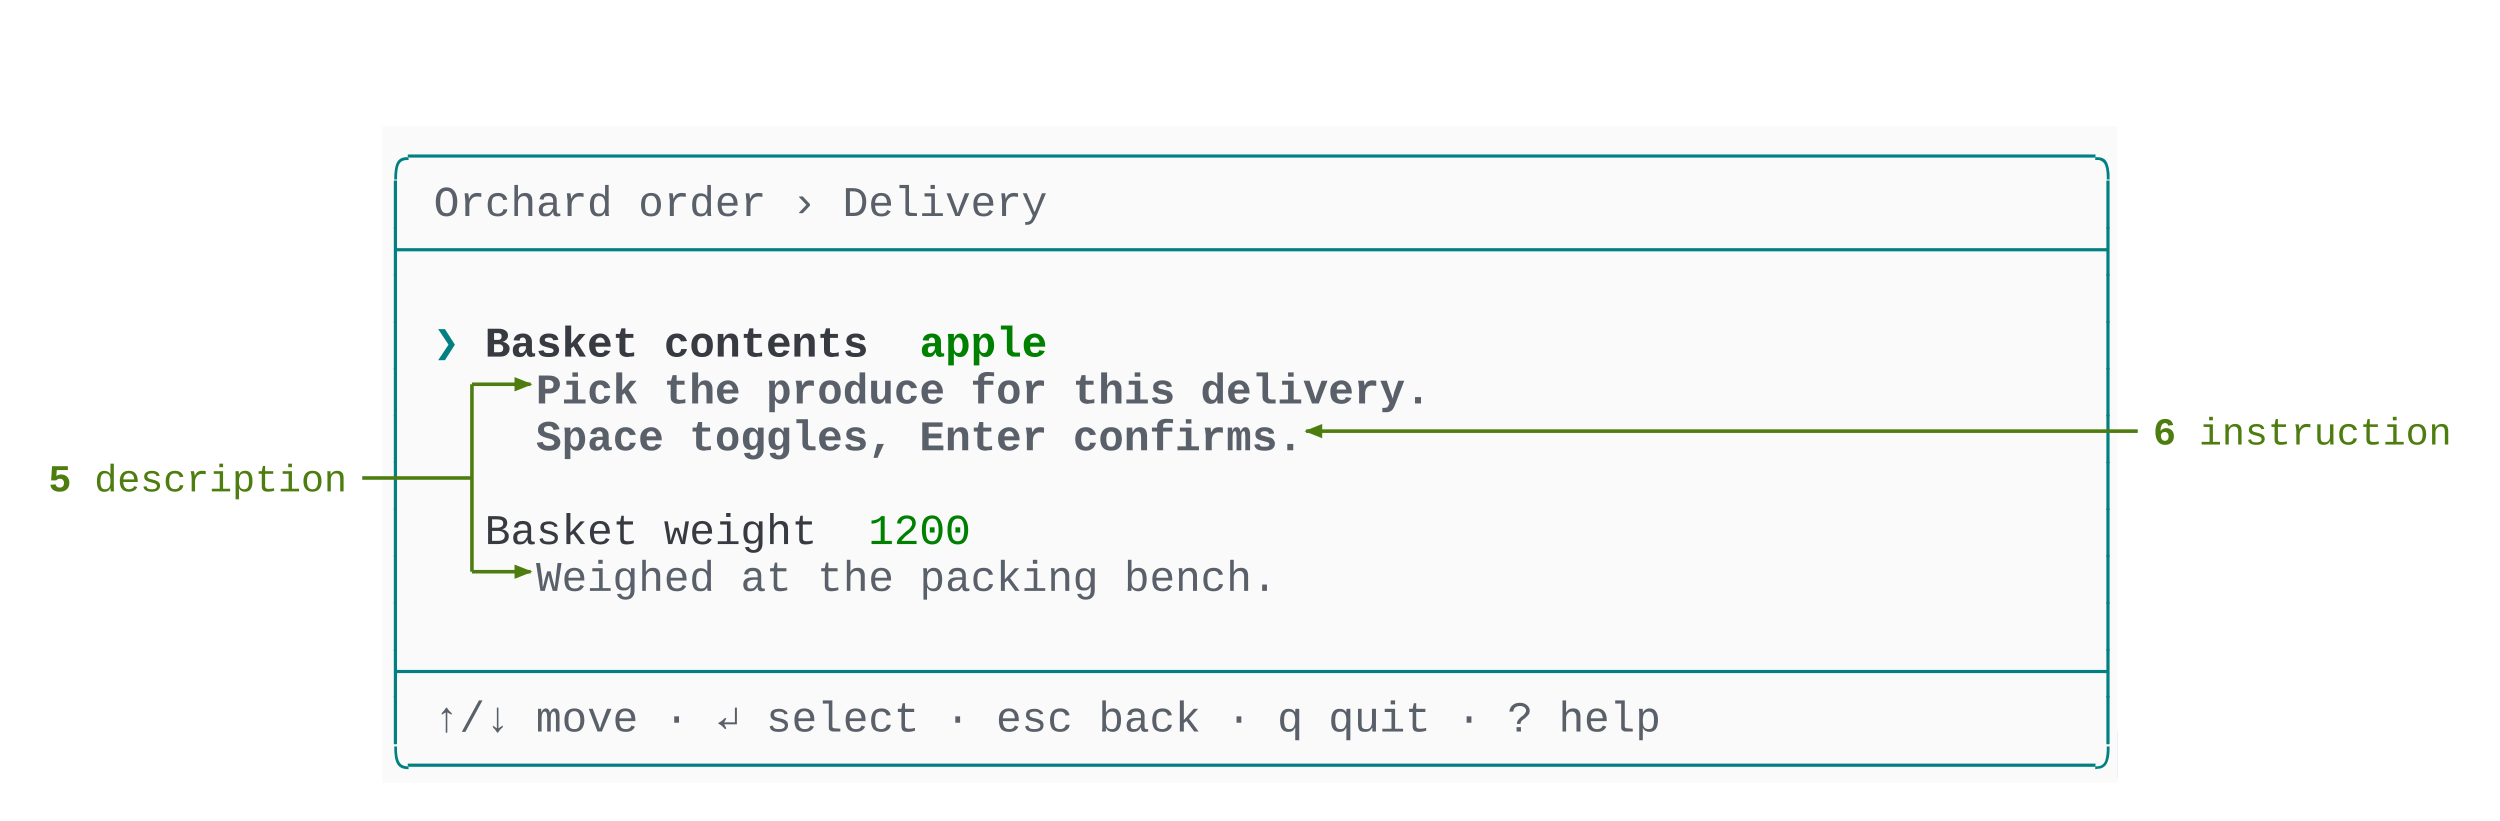
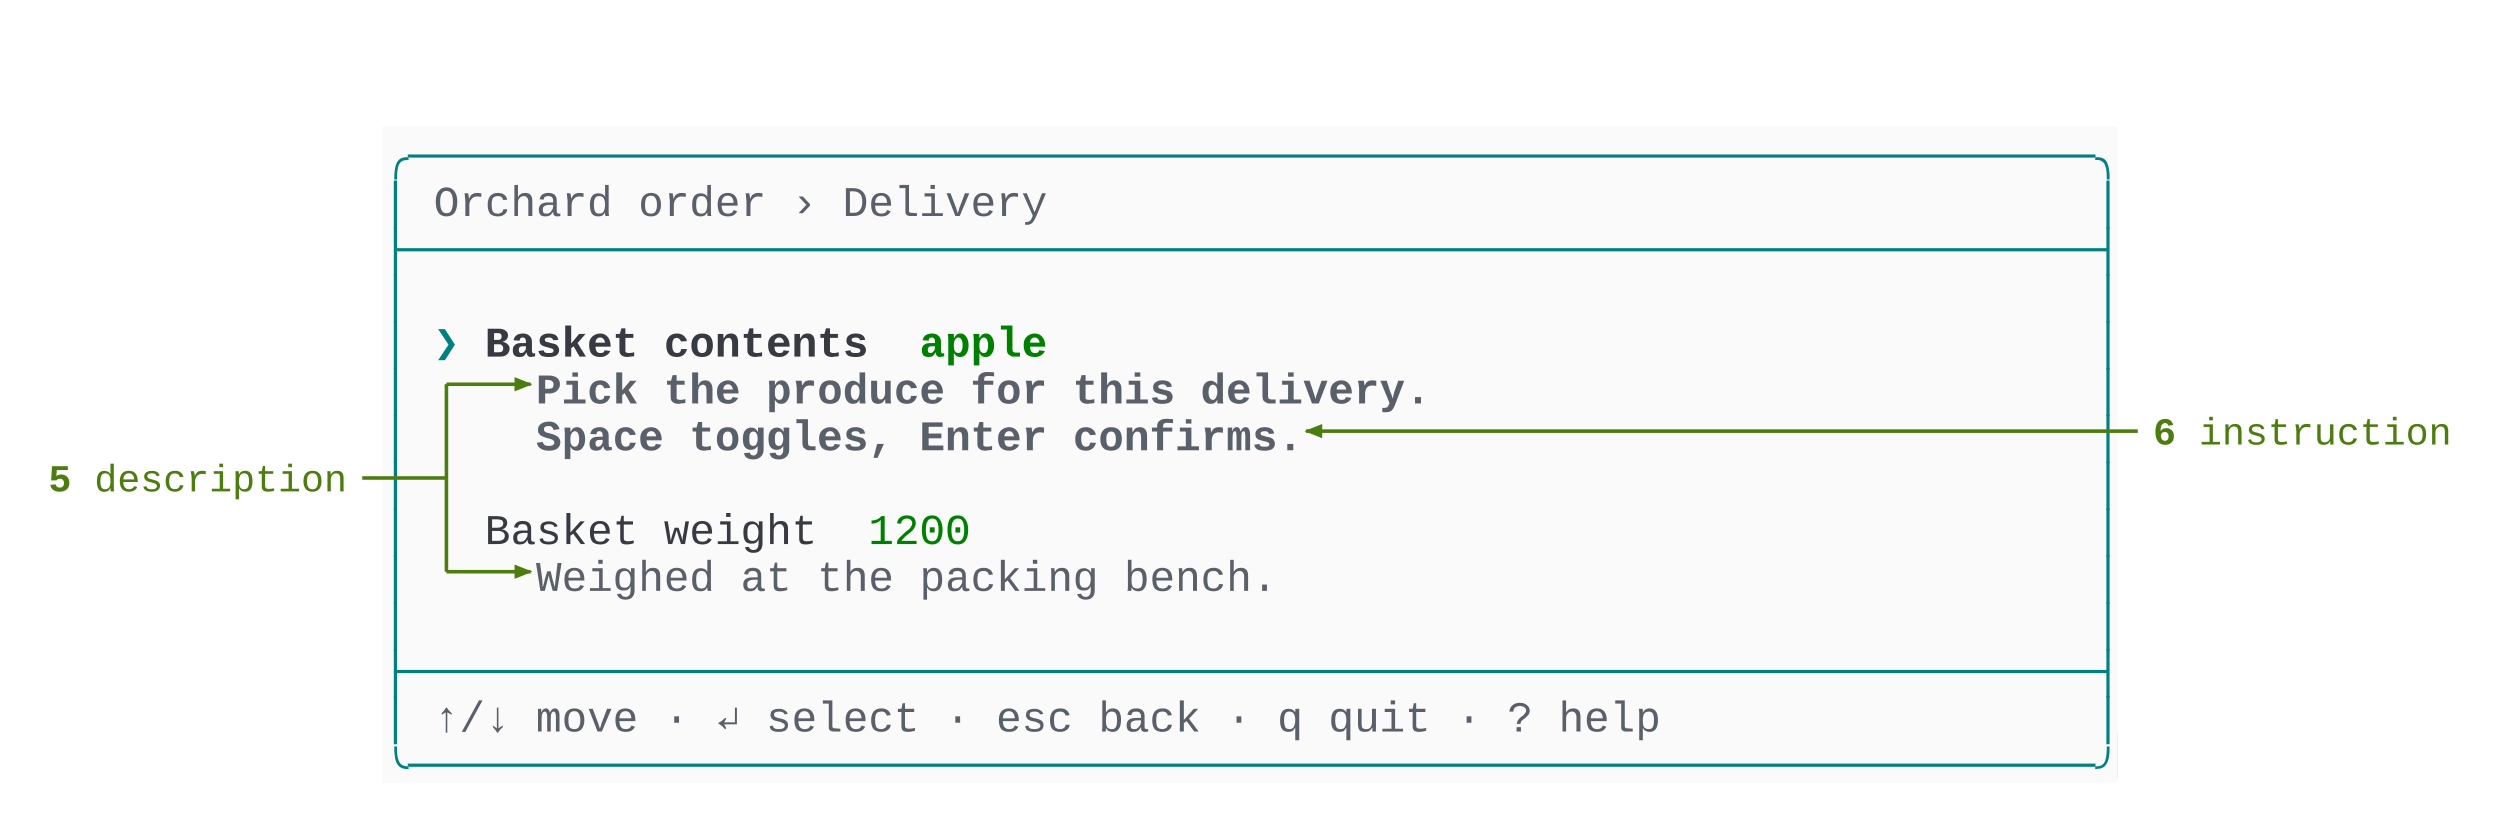
<svg xmlns="http://www.w3.org/2000/svg" xmlns:xlink="http://www.w3.org/1999/xlink" width="980.00" height="321.78">
  <defs>
    <marker id="anatomy-arrow" viewBox="0 0 10 10" refX="9" refY="5" markerWidth="5" markerHeight="5" orient="auto-start-reverse">
      <path d="M 0 1 L 10 5 L 0 9 z" fill="rgb(77,124,15)" />
    </marker>
  </defs>
  <g transform="translate(150.00,49.60)">
    <svg width="680" height="257.18">
      <rect width="680" height="257.18" rx="0" ry="0" class="a" />
      <svg height="257.18" viewBox="0 0 68 25.718" width="680">
        <style>.a{fill:rgb(250,250,250)}.b{font-family:Consolas,"Courier New",Courier,"Liberation Mono",monospace}.c{fill:rgb(0,128,128);white-space:pre}.d{fill:transparent}.e{fill:rgb(82,139,255)}.f{fill:rgb(90,96,105);white-space:pre}.g{fill:rgb(0,128,128);font-weight:bold;white-space:pre}.h{fill:rgb(56,58,66);font-weight:bold;white-space:pre}.i{fill:rgb(0,128,0);font-weight:bold;white-space:pre}.j{fill:rgb(90,96,105);font-weight:bold;white-space:pre}.k{fill:rgb(56,58,66);white-space:pre}.l{fill:rgb(0,128,0);white-space:pre}</style>
        <g font-family="Consolas, &quot;Courier New&quot;, Courier, &quot;Liberation Mono&quot;, monospace" font-size="1.67" class="b">
          <defs>
            <symbol id="1">
              <text x="0" y="1.67" class="c" textLength="68.136" lengthAdjust="spacingAndGlyphs">├──────────────────────────────────────────────────────────────────┤</text>
            </symbol>
            <symbol id="2">
              <text x="0" y="1.67" class="c" textLength="1.002" lengthAdjust="spacingAndGlyphs">│</text>
              <text x="67.134" y="1.67" class="c" textLength="1.002" lengthAdjust="spacingAndGlyphs">│</text>
            </symbol>
            <symbol id="a">
              <rect height="14" width="68" x="0" y="0" class="d" />
            </symbol>
            <symbol id="b">
              <rect height="1.837" width="1.102" class="e" />
            </symbol>
          </defs>
          <rect height="25.718" width="68" class="a" />
          <svg x="0" y="0" width="68">
            <svg x="0">
              <use xlink:href="#a" />
              <use xlink:href="#b" x="67.996" y="23.706" />
              <text x="0" y="1.67" class="c" textLength="68.136" lengthAdjust="spacingAndGlyphs">╭──────────────────────────────────────────────────────────────────╮</text>
              <text x="0" y="3.507" class="c" textLength="1.002" lengthAdjust="spacingAndGlyphs">│</text>
              <text x="2.004" y="3.507" class="f" textLength="7.014" lengthAdjust="spacingAndGlyphs">Orchard</text>
              <text x="10.02" y="3.507" class="f" textLength="5.01" lengthAdjust="spacingAndGlyphs">order</text>
              <text x="16.032" y="3.507" class="f" textLength="1.002" lengthAdjust="spacingAndGlyphs">›</text>
              <text x="18.036" y="3.507" class="f" textLength="8.016" lengthAdjust="spacingAndGlyphs">Delivery</text>
              <text x="67.134" y="3.507" class="c" textLength="1.002" lengthAdjust="spacingAndGlyphs">│</text>
              <use xlink:href="#1" y="3.674" />
              <use xlink:href="#2" y="5.511" />
              <text x="0" y="9.018" class="c" textLength="1.002" lengthAdjust="spacingAndGlyphs">│</text>
              <text x="2.004" y="9.018" class="g" textLength="1.002" lengthAdjust="spacingAndGlyphs">❯</text>
              <text x="4.008" y="9.018" class="h" textLength="6.012" lengthAdjust="spacingAndGlyphs">Basket</text>
              <text x="11.022" y="9.018" class="h" textLength="8.016" lengthAdjust="spacingAndGlyphs">contents</text>
              <text x="21.042" y="9.018" class="i" textLength="5.01" lengthAdjust="spacingAndGlyphs">apple</text>
              <text x="67.134" y="9.018" class="c" textLength="1.002" lengthAdjust="spacingAndGlyphs">│</text>
              <text x="0" y="10.855" class="c" textLength="1.002" lengthAdjust="spacingAndGlyphs">│</text>
              <text x="6.012" y="10.855" class="j" textLength="4.008" lengthAdjust="spacingAndGlyphs">Pick</text>
              <text x="11.022" y="10.855" class="j" textLength="3.006" lengthAdjust="spacingAndGlyphs">the</text>
              <text x="15.03" y="10.855" class="j" textLength="7.014" lengthAdjust="spacingAndGlyphs">produce</text>
              <text x="23.046" y="10.855" class="j" textLength="3.006" lengthAdjust="spacingAndGlyphs">for</text>
              <text x="27.054" y="10.855" class="j" textLength="4.008" lengthAdjust="spacingAndGlyphs">this</text>
              <text x="32.064" y="10.855" class="j" textLength="9.018" lengthAdjust="spacingAndGlyphs">delivery.</text>
              <text x="67.134" y="10.855" class="c" textLength="1.002" lengthAdjust="spacingAndGlyphs">│</text>
              <text x="0" y="12.692" class="c" textLength="1.002" lengthAdjust="spacingAndGlyphs">│</text>
              <text x="6.012" y="12.692" class="j" textLength="5.01" lengthAdjust="spacingAndGlyphs">Space</text>
              <text x="12.024" y="12.692" class="j" textLength="8.016" lengthAdjust="spacingAndGlyphs">toggles,</text>
              <text x="21.042" y="12.692" class="j" textLength="5.01" lengthAdjust="spacingAndGlyphs">Enter</text>
              <text x="27.054" y="12.692" class="j" textLength="9.018" lengthAdjust="spacingAndGlyphs">confirms.</text>
              <text x="67.134" y="12.692" class="c" textLength="1.002" lengthAdjust="spacingAndGlyphs">│</text>
              <use xlink:href="#2" y="12.859" />
              <text x="0" y="16.366" class="c" textLength="1.002" lengthAdjust="spacingAndGlyphs">│</text>
              <text x="4.008" y="16.366" class="k" textLength="6.012" lengthAdjust="spacingAndGlyphs">Basket</text>
              <text x="11.022" y="16.366" class="k" textLength="6.012" lengthAdjust="spacingAndGlyphs">weight</text>
              <text x="19.038" y="16.366" class="l" textLength="4.008" lengthAdjust="spacingAndGlyphs">1200</text>
              <text x="67.134" y="16.366" class="c" textLength="1.002" lengthAdjust="spacingAndGlyphs">│</text>
              <text x="0" y="18.203" class="c" textLength="1.002" lengthAdjust="spacingAndGlyphs">│</text>
              <text x="6.012" y="18.203" class="f" textLength="7.014" lengthAdjust="spacingAndGlyphs">Weighed</text>
              <text x="14.028" y="18.203" class="f" textLength="2.004" lengthAdjust="spacingAndGlyphs">at</text>
              <text x="17.034" y="18.203" class="f" textLength="3.006" lengthAdjust="spacingAndGlyphs">the</text>
              <text x="21.042" y="18.203" class="f" textLength="7.014" lengthAdjust="spacingAndGlyphs">packing</text>
              <text x="29.058" y="18.203" class="f" textLength="6.012" lengthAdjust="spacingAndGlyphs">bench.</text>
              <text x="67.134" y="18.203" class="c" textLength="1.002" lengthAdjust="spacingAndGlyphs">│</text>
              <use xlink:href="#2" y="18.37" />
              <use xlink:href="#1" y="20.207" />
              <text x="0" y="23.714" class="c" textLength="1.002" lengthAdjust="spacingAndGlyphs">│</text>
              <text x="2.004" y="23.714" class="f" textLength="3.006" lengthAdjust="spacingAndGlyphs">↑/↓</text>
              <text x="6.012" y="23.714" class="f" textLength="4.008" lengthAdjust="spacingAndGlyphs">move</text>
              <text x="11.022" y="23.714" class="f" textLength="1.002" lengthAdjust="spacingAndGlyphs">·</text>
              <text x="13.026" y="23.714" class="f" textLength="1.002" lengthAdjust="spacingAndGlyphs">↵</text>
              <text x="15.03" y="23.714" class="f" textLength="6.012" lengthAdjust="spacingAndGlyphs">select</text>
              <text x="22.044" y="23.714" class="f" textLength="1.002" lengthAdjust="spacingAndGlyphs">·</text>
              <text x="24.048" y="23.714" class="f" textLength="3.006" lengthAdjust="spacingAndGlyphs">esc</text>
              <text x="28.056" y="23.714" class="f" textLength="4.008" lengthAdjust="spacingAndGlyphs">back</text>
              <text x="33.066" y="23.714" class="f" textLength="1.002" lengthAdjust="spacingAndGlyphs">·</text>
              <text x="35.07" y="23.714" class="f" textLength="1.002" lengthAdjust="spacingAndGlyphs">q</text>
              <text x="37.074" y="23.714" class="f" textLength="4.008" lengthAdjust="spacingAndGlyphs">quit</text>
              <text x="42.084" y="23.714" class="f" textLength="1.002" lengthAdjust="spacingAndGlyphs">·</text>
              <text x="44.088" y="23.714" class="f" textLength="1.002" lengthAdjust="spacingAndGlyphs">?</text>
              <text x="46.092" y="23.714" class="f" textLength="4.008" lengthAdjust="spacingAndGlyphs">help</text>
              <text x="67.134" y="23.714" class="c" textLength="1.002" lengthAdjust="spacingAndGlyphs">│</text>
              <text x="0" y="25.551" class="c" textLength="68.136" lengthAdjust="spacingAndGlyphs">╰──────────────────────────────────────────────────────────────────╯</text>
            </svg>
          </svg>
        </g>
      </svg>
    </svg>
  </g>
  <g>
-     <path d="M 185.00 150.63 L 185.00 224.11" fill="none" stroke="rgb(77,124,15)" stroke-width="1.4" />
-     <path d="M 142.00 187.37 L 185.00 187.37" fill="none" stroke="rgb(77,124,15)" stroke-width="1.4" />
-     <path d="M 185.00 150.63 L 208.00 150.63" fill="none" stroke="rgb(77,124,15)" stroke-width="1.4" marker-end="url(#anatomy-arrow)" />
-     <path d="M 185.00 224.11 L 208.00 224.11" fill="none" stroke="rgb(77,124,15)" stroke-width="1.4" marker-end="url(#anatomy-arrow)" />
+     <path d="M 175.00 150.63 L 175.00 224.11" fill="none" stroke="rgb(77,124,15)" stroke-width="1.4" />
+     <path d="M 142.00 187.37 L 175.00 187.37" fill="none" stroke="rgb(77,124,15)" stroke-width="1.4" />
+     <path d="M 175.00 150.63 L 208.00 150.63" fill="none" stroke="rgb(77,124,15)" stroke-width="1.4" marker-end="url(#anatomy-arrow)" />
+     <path d="M 175.00 224.11 L 208.00 224.11" fill="none" stroke="rgb(77,124,15)" stroke-width="1.4" marker-end="url(#anatomy-arrow)" />
    <text x="136.00" y="192.62" text-anchor="end" fill="rgb(77,124,15)" font-family="Consolas, &quot;Courier New&quot;, Courier, monospace" font-size="15.0">
      <tspan font-weight="bold">5</tspan>  description</text>
    <path d="M 838.00 169.00 L 836.00 169.00 L 512.00 169.00" fill="none" stroke="rgb(77,124,15)" stroke-width="1.4" stroke-linejoin="round" marker-end="url(#anatomy-arrow)" />
    <text x="844.00" y="174.25" text-anchor="start" fill="rgb(77,124,15)" font-family="Consolas, &quot;Courier New&quot;, Courier, monospace" font-size="15.0">
      <tspan font-weight="bold">6</tspan>  instruction</text>
  </g>
</svg>
